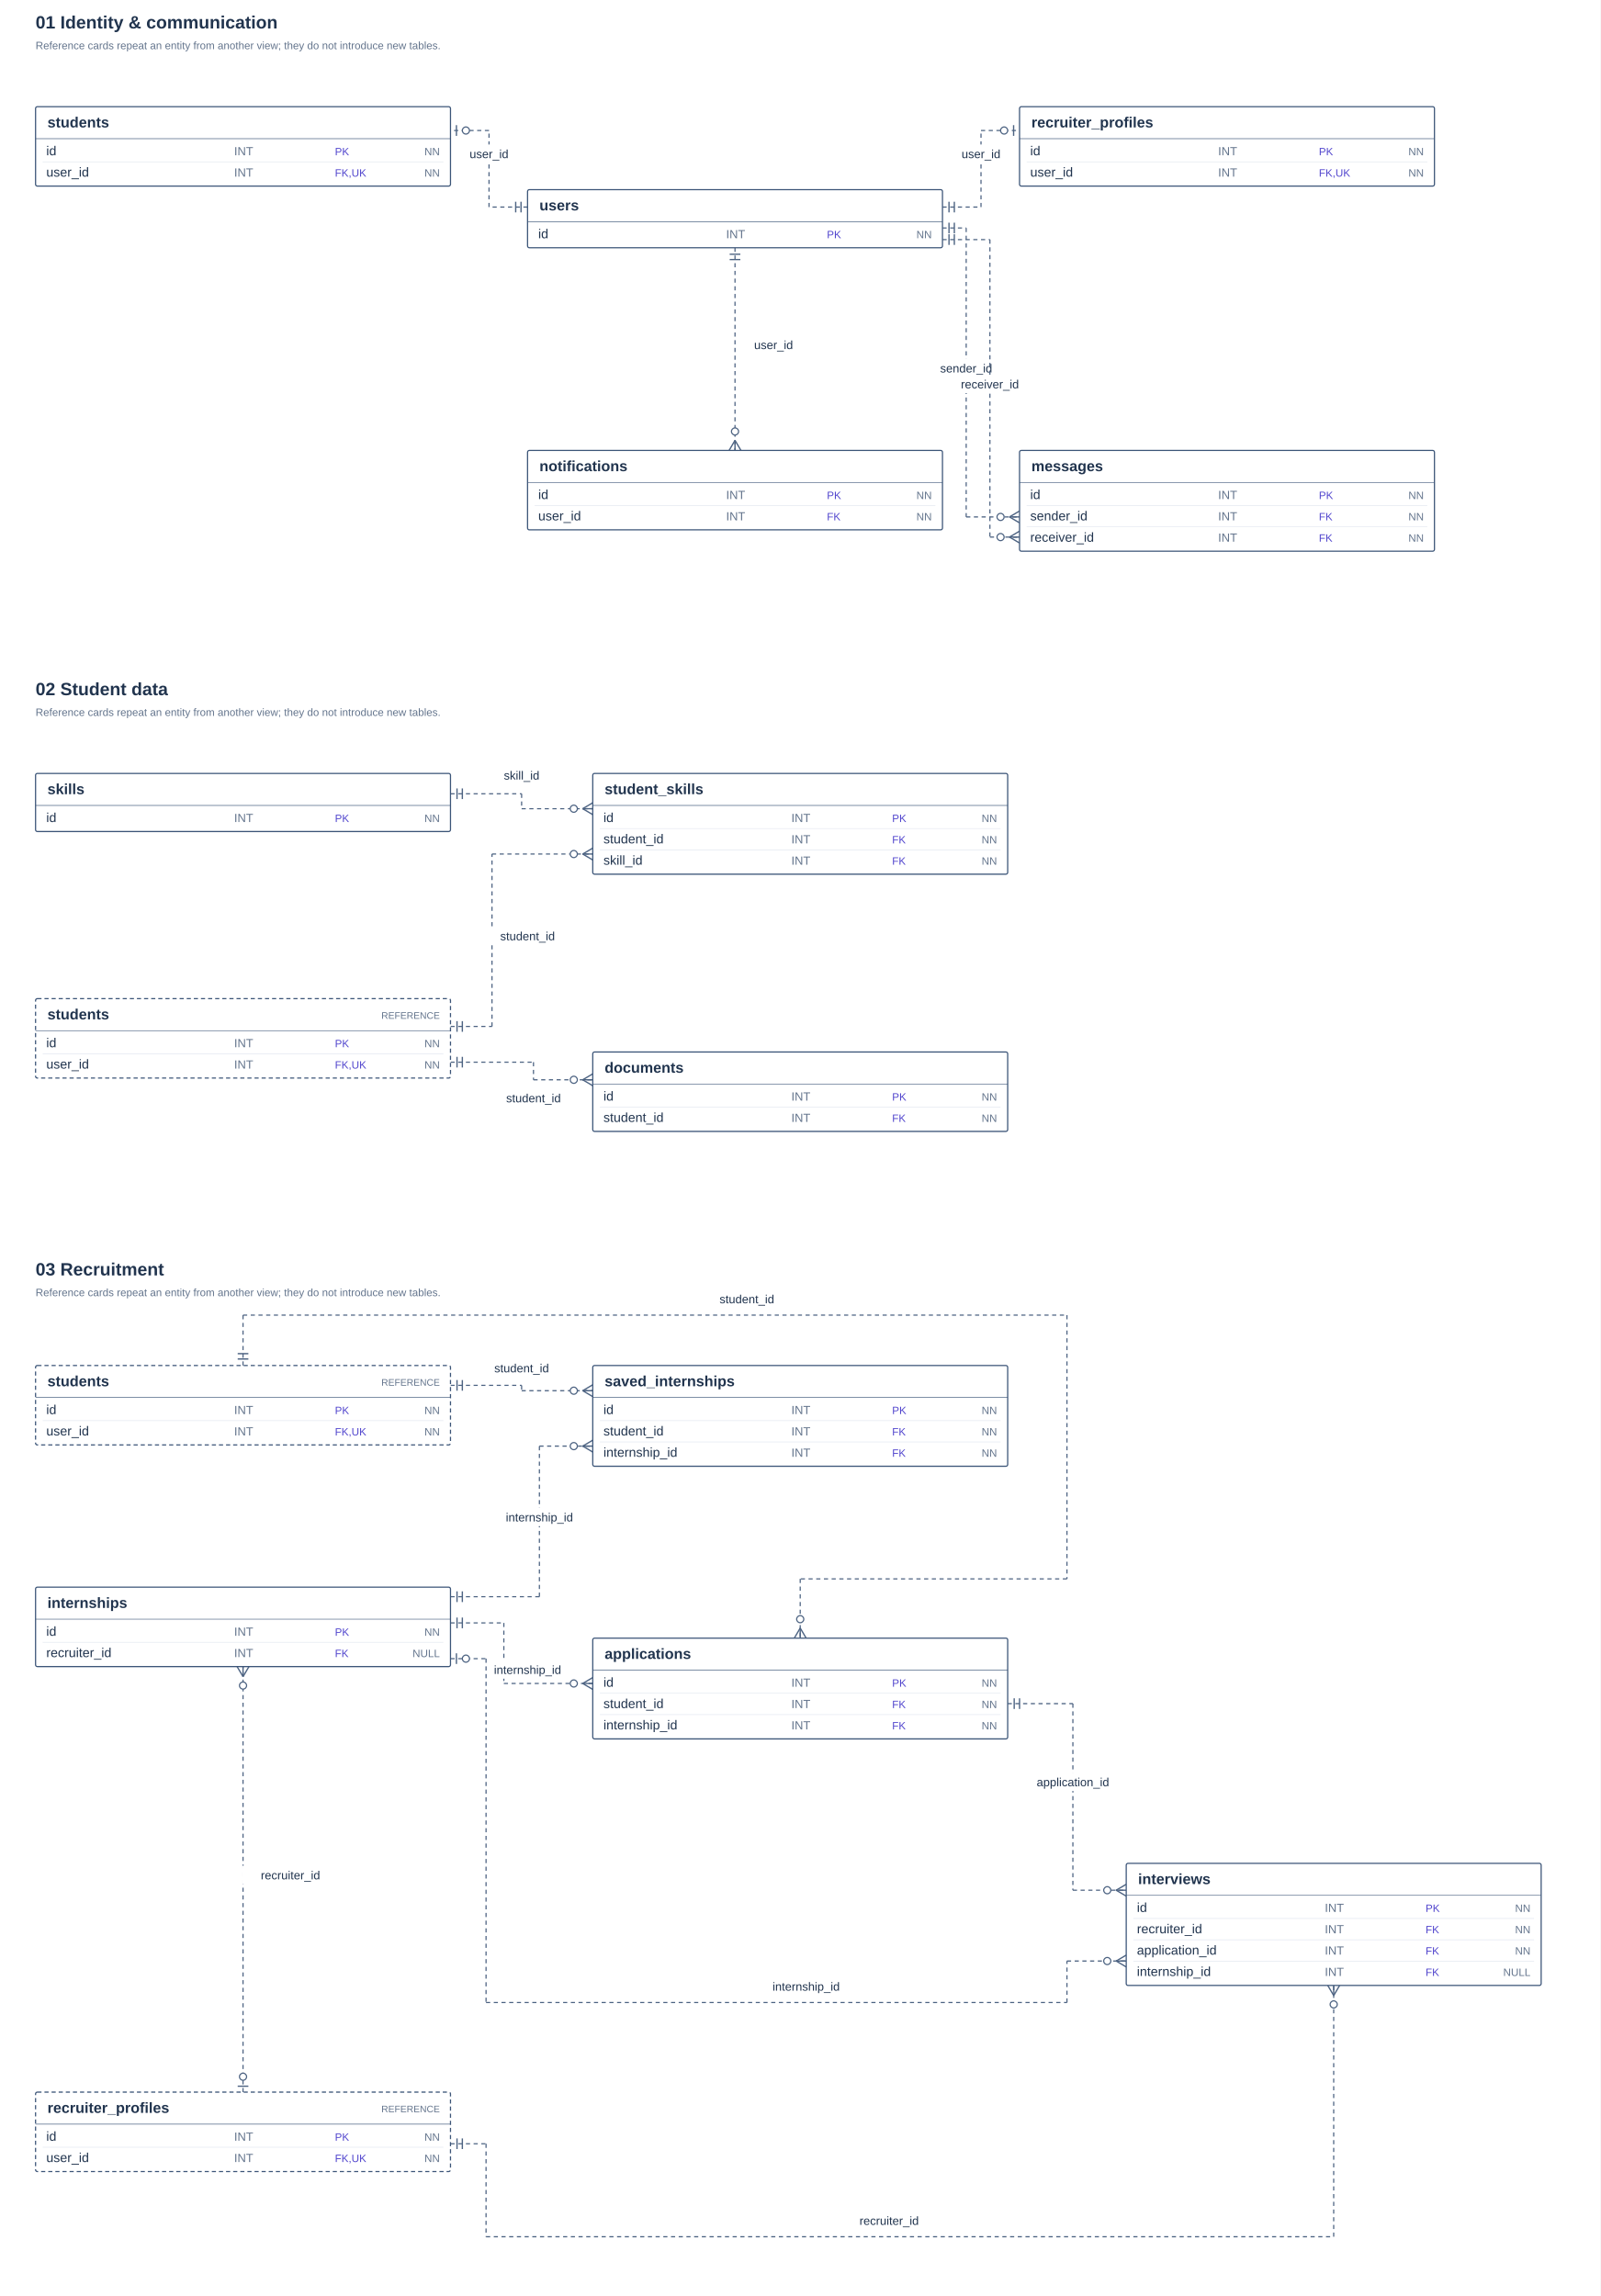
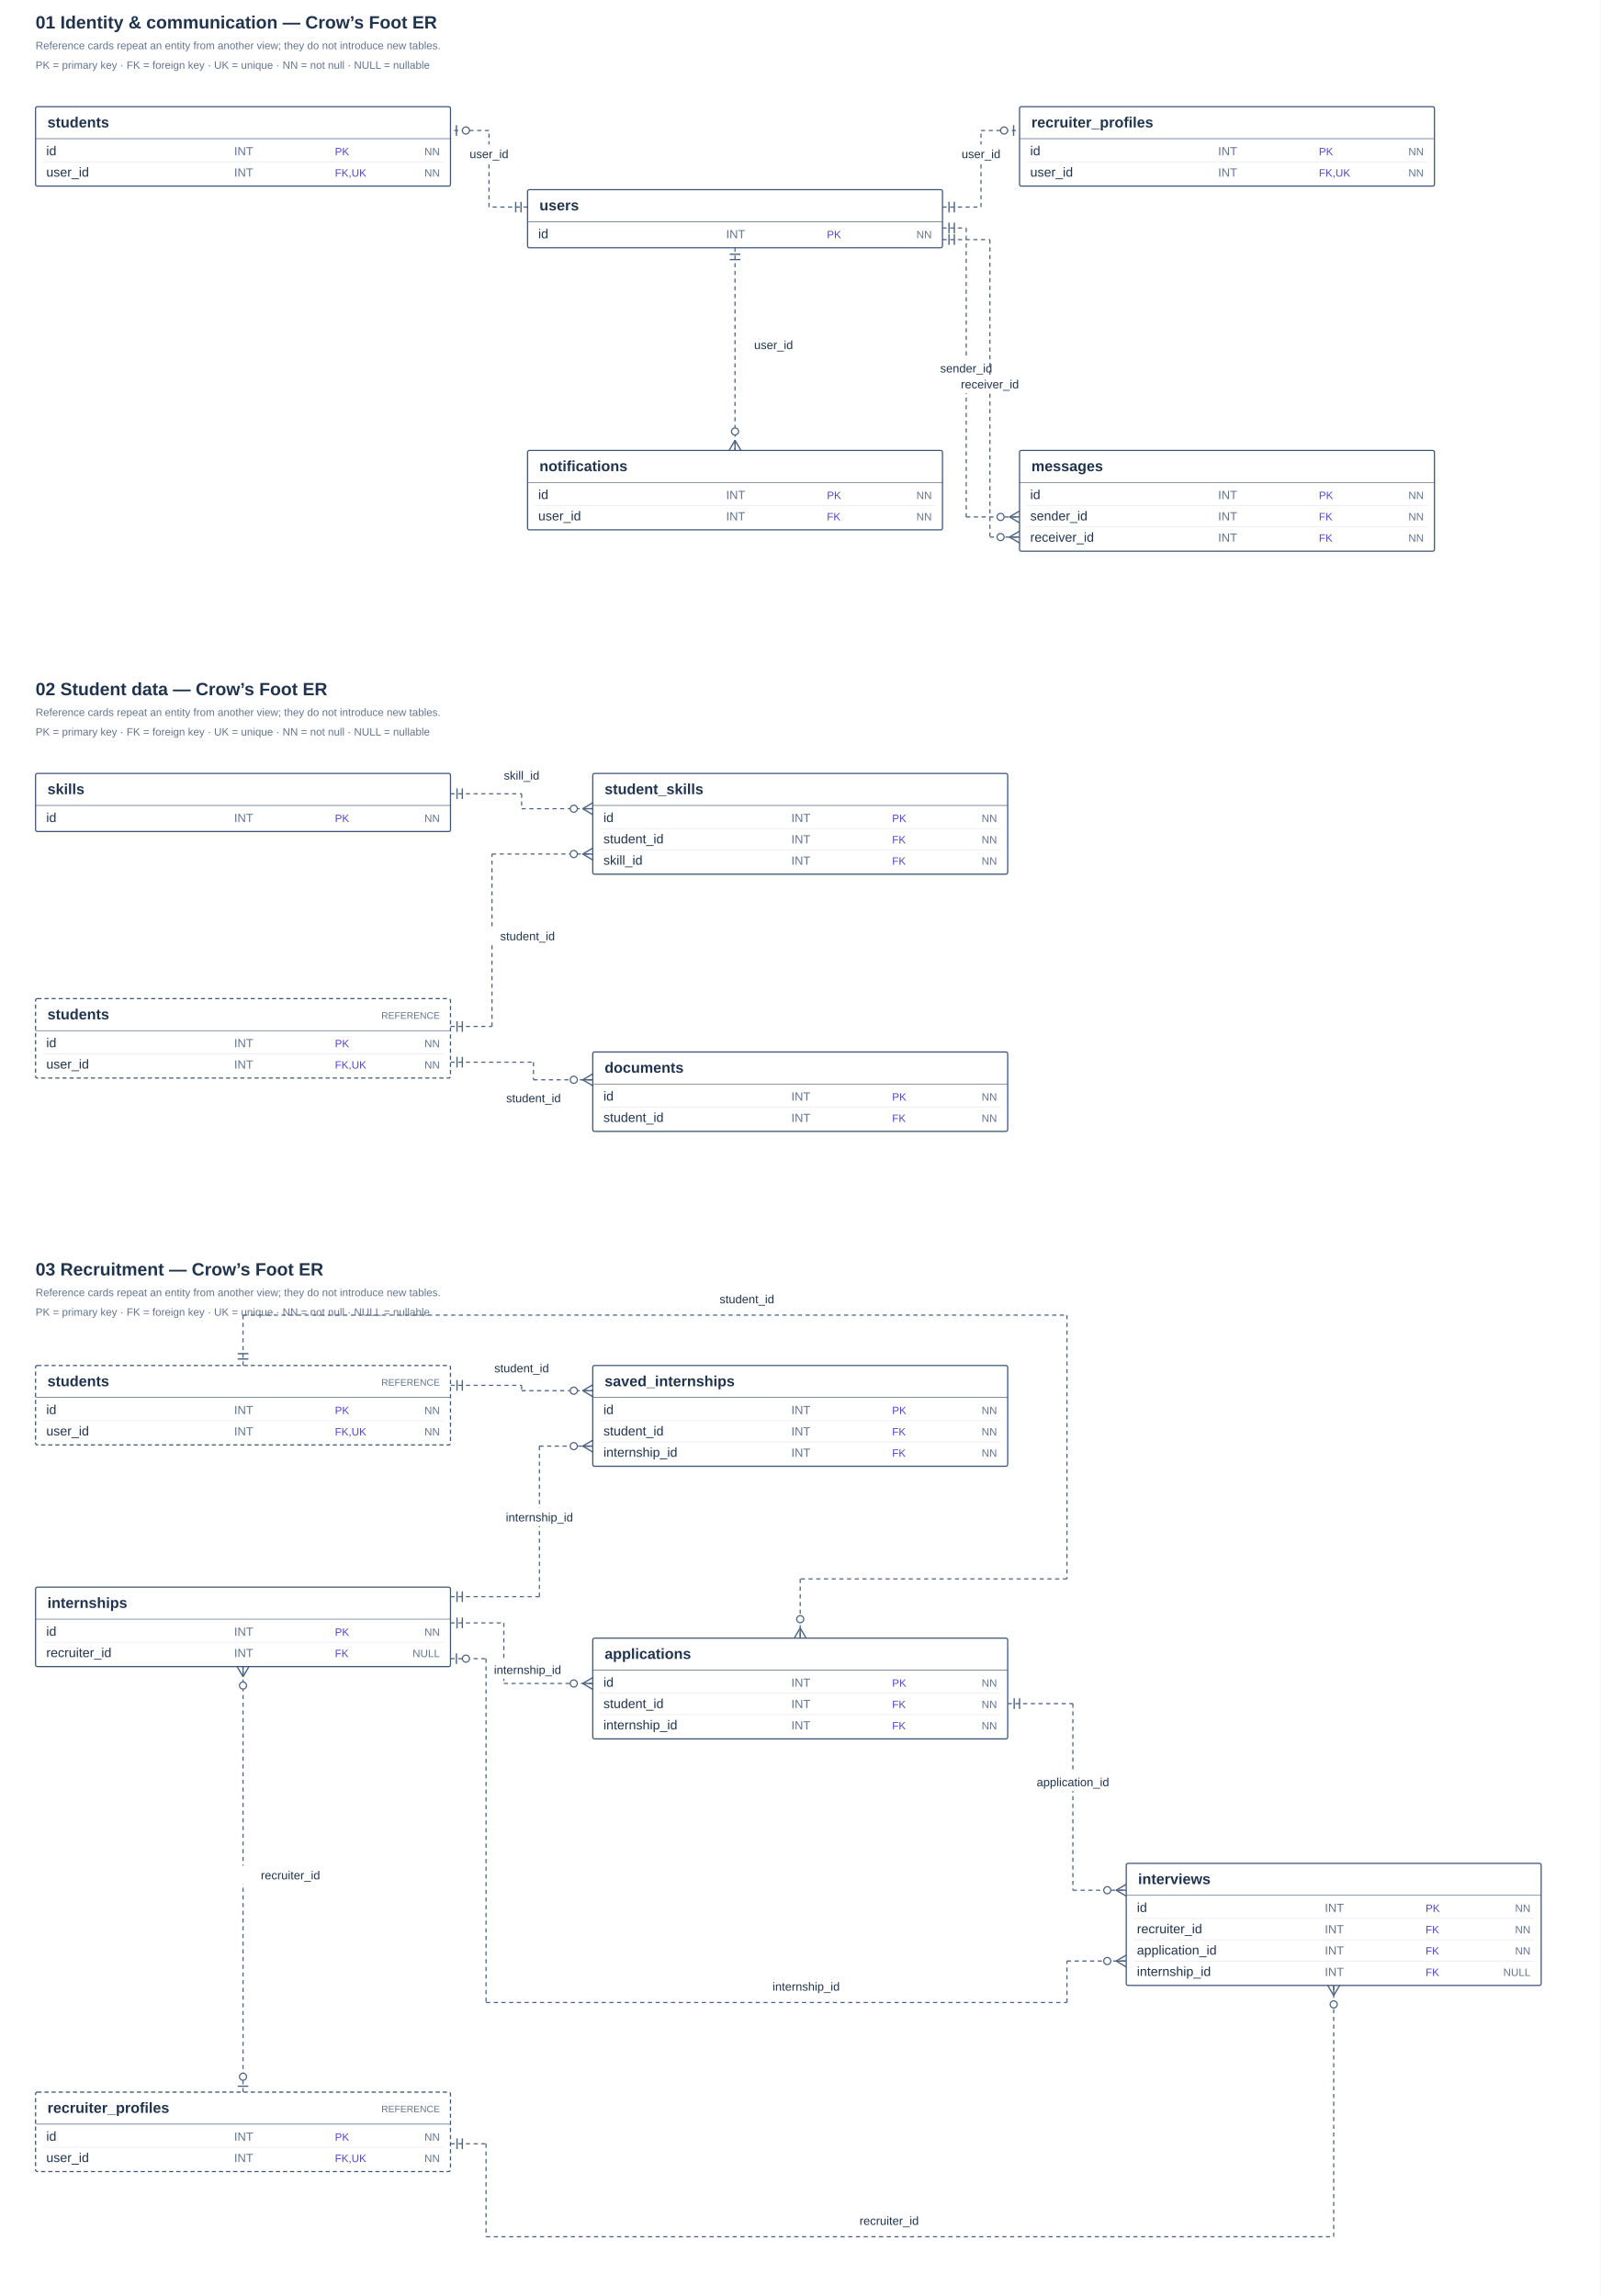
<svg xmlns="http://www.w3.org/2000/svg" width="2700" height="3874" viewBox="0 0 2700 3874" role="img">
  <rect width="100%" height="100%" fill="white" />
  <g font-family="Arial, sans-serif" stroke-linejoin="round">
    <g id="domain-0" transform="translate(0,0)">
-       <text x="60" y="48" text-anchor="start" font-size="30" fill="#21344E" font-weight="bold">01  Identity &amp; communication</text>
+       <text x="60" y="48" text-anchor="start" font-size="30" fill="#21344E" font-weight="bold">01  Identity &amp; communication — Crow’s Foot ER</text>
      <text x="60" y="83" text-anchor="start" font-size="18" fill="#63748C" font-weight="normal">Reference cards repeat an entity from another view; they do not introduce new tables.</text>
+       <text x="60" y="116" text-anchor="start" font-size="18" fill="#63748C" font-weight="normal">PK = primary key · FK = foreign key · UK = unique · NN = not null · NULL = nullable</text>
      <g class="relation" data-key="students.user_id" data-parent="users" data-child="students" data-parent-end="1" data-child-end="0..1">
        <path d="M890 349.4 L825 349.4" fill="none" stroke="#4D6382" stroke-width="2" stroke-dasharray="7 6" />
        <path d="M825 349.4 L825 220.2" fill="none" stroke="#4D6382" stroke-width="2" stroke-dasharray="7 6" />
        <path d="M825 220.2 L760 220.2" fill="none" stroke="#4D6382" stroke-width="2" stroke-dasharray="7 6" />
        <path d="M879.0 358.4 L879.0 340.4" fill="none" stroke="#4D6382" stroke-width="2.2" />
        <path d="M870.0 358.4 L870.0 340.4" fill="none" stroke="#4D6382" stroke-width="2.2" />
        <path d="M770.0 211.2 L770.0 229.2" fill="none" stroke="#4D6382" stroke-width="2.2" />
        <circle cx="786.0" cy="220.2" r="6" fill="white" stroke="#4D6382" stroke-width="2" />
        <rect x="773.0" y="243.8" width="104" height="31" fill="white" />
        <text x="825" y="266.8" text-anchor="middle" font-size="20" fill="#21344E" font-weight="normal">user_id</text>
      </g>
      <g class="relation" data-key="recruiter_profiles.user_id" data-parent="users" data-child="recruiter_profiles" data-parent-end="1" data-child-end="0..1">
        <path d="M1590 349.4 L1655 349.4" fill="none" stroke="#4D6382" stroke-width="2" stroke-dasharray="7 6" />
        <path d="M1655 349.4 L1655 220.2" fill="none" stroke="#4D6382" stroke-width="2" stroke-dasharray="7 6" />
        <path d="M1655 220.2 L1720 220.2" fill="none" stroke="#4D6382" stroke-width="2" stroke-dasharray="7 6" />
        <path d="M1601.0 340.4 L1601.0 358.4" fill="none" stroke="#4D6382" stroke-width="2.2" />
        <path d="M1610.0 340.4 L1610.0 358.4" fill="none" stroke="#4D6382" stroke-width="2.2" />
        <path d="M1710.0 229.2 L1710.0 211.2" fill="none" stroke="#4D6382" stroke-width="2.2" />
        <circle cx="1694.0" cy="220.2" r="6" fill="white" stroke="#4D6382" stroke-width="2" />
        <rect x="1603.0" y="243.8" width="104" height="31" fill="white" />
        <text x="1655" y="266.8" text-anchor="middle" font-size="20" fill="#21344E" font-weight="normal">user_id</text>
      </g>
      <g class="relation" data-key="notifications.user_id" data-parent="users" data-child="notifications" data-parent-end="1" data-child-end="0..*">
        <path d="M1240.0 418 L1240.0 760" fill="none" stroke="#4D6382" stroke-width="2" stroke-dasharray="7 6" />
        <path d="M1249.0 429.0 L1231.0 429.0" fill="none" stroke="#4D6382" stroke-width="2.2" />
        <path d="M1249.0 438.0 L1231.0 438.0" fill="none" stroke="#4D6382" stroke-width="2.2" />
        <path d="M1230.0 760.0 L1240.0 743.0" fill="none" stroke="#4D6382" stroke-width="2.2" />
        <path d="M1250.0 760.0 L1240.0 743.0" fill="none" stroke="#4D6382" stroke-width="2.2" />
        <path d="M1240.0 760.0 L1240.0 743.0" fill="none" stroke="#4D6382" stroke-width="2.2" />
        <circle cx="1240.0" cy="728.0" r="6" fill="white" stroke="#4D6382" stroke-width="2" />
        <rect x="1253.0" y="566.0" width="104" height="31" fill="white" />
        <text x="1305.0" y="589.0" text-anchor="middle" font-size="20" fill="#21344E" font-weight="normal">user_id</text>
      </g>
      <g class="relation" data-key="messages.sender_id" data-parent="users" data-child="messages" data-parent-end="1" data-child-end="0..*">
        <path d="M1590 384.68 L1630 384.68" fill="none" stroke="#4D6382" stroke-width="2" stroke-dasharray="7 6" />
        <path d="M1630 384.68 L1630 872.2" fill="none" stroke="#4D6382" stroke-width="2" stroke-dasharray="7 6" />
        <path d="M1630 872.2 L1720 872.2" fill="none" stroke="#4D6382" stroke-width="2" stroke-dasharray="7 6" />
        <path d="M1601.0 375.68 L1601.0 393.68" fill="none" stroke="#4D6382" stroke-width="2.2" />
        <path d="M1610.0 375.68 L1610.0 393.68" fill="none" stroke="#4D6382" stroke-width="2.2" />
        <path d="M1720.0 882.2 L1703.0 872.2" fill="none" stroke="#4D6382" stroke-width="2.2" />
        <path d="M1720.0 862.2 L1703.0 872.2" fill="none" stroke="#4D6382" stroke-width="2.2" />
        <path d="M1720.0 872.2 L1703.0 872.2" fill="none" stroke="#4D6382" stroke-width="2.2" />
        <circle cx="1688.0" cy="872.2" r="6" fill="white" stroke="#4D6382" stroke-width="2" />
        <rect x="1566.0" y="605.44" width="128" height="31" fill="white" />
        <text x="1630" y="628.44" text-anchor="middle" font-size="20" fill="#21344E" font-weight="normal">sender_id</text>
      </g>
      <g class="relation" data-key="messages.receiver_id" data-parent="users" data-child="messages" data-parent-end="1" data-child-end="0..*">
        <path d="M1590 404.28 L1670 404.28" fill="none" stroke="#4D6382" stroke-width="2" stroke-dasharray="7 6" />
        <path d="M1670 404.28 L1670 906.2" fill="none" stroke="#4D6382" stroke-width="2" stroke-dasharray="7 6" />
        <path d="M1670 906.2 L1720 906.2" fill="none" stroke="#4D6382" stroke-width="2" stroke-dasharray="7 6" />
        <path d="M1601.0 395.28 L1601.0 413.28" fill="none" stroke="#4D6382" stroke-width="2.2" />
        <path d="M1610.0 395.28 L1610.0 413.28" fill="none" stroke="#4D6382" stroke-width="2.2" />
        <path d="M1720.0 916.2 L1703.0 906.2" fill="none" stroke="#4D6382" stroke-width="2.2" />
        <path d="M1720.0 896.2 L1703.0 906.2" fill="none" stroke="#4D6382" stroke-width="2.2" />
        <path d="M1720.0 906.2 L1703.0 906.2" fill="none" stroke="#4D6382" stroke-width="2.2" />
        <circle cx="1688.0" cy="906.2" r="6" fill="white" stroke="#4D6382" stroke-width="2" />
        <rect x="1594.0" y="632.24" width="152" height="31" fill="white" />
        <text x="1670" y="655.24" text-anchor="middle" font-size="20" fill="#21344E" font-weight="normal">receiver_id</text>
      </g>
      <g id="render_er_overview-entity-users-main" class="entity" data-table="users" data-complete="true">
        <rect x="890" y="320" width="700" height="98" rx="3" fill="white" stroke="#3C5578" stroke-width="2" />
        <path d="M890 374 H1590" stroke="#3C5578" fill="none" />
        <text x="910" y="355" text-anchor="start" font-size="25" fill="#21344E" font-weight="bold">users</text>
        <text x="908" y="402" text-anchor="start" font-size="22" fill="#21344E" font-weight="normal">id</text>
        <text x="1225" y="402" text-anchor="start" font-size="20" fill="#63748C" font-weight="normal">INT</text>
        <text x="1395" y="402" text-anchor="start" font-size="18" fill="#5145CD" font-weight="normal">PK</text>
        <text x="1572" y="402" text-anchor="end" font-size="18" fill="#63748C" font-weight="normal">NN</text>
      </g>
      <g id="render_er_overview-entity-students-main" class="entity" data-table="students" data-complete="true">
        <rect x="60" y="180" width="700" height="134" rx="3" fill="white" stroke="#3C5578" stroke-width="2" />
        <path d="M60 234 H760" stroke="#3C5578" fill="none" />
        <text x="80" y="215" text-anchor="start" font-size="25" fill="#21344E" font-weight="bold">students</text>
        <text x="78" y="262" text-anchor="start" font-size="22" fill="#21344E" font-weight="normal">id</text>
        <text x="395" y="262" text-anchor="start" font-size="20" fill="#63748C" font-weight="normal">INT</text>
        <text x="565" y="262" text-anchor="start" font-size="18" fill="#5145CD" font-weight="normal">PK</text>
        <text x="742" y="262" text-anchor="end" font-size="18" fill="#63748C" font-weight="normal">NN</text>
        <path d="M72 273 H748" stroke="#E1E6EF" fill="none" />
        <text x="78" y="298" text-anchor="start" font-size="22" fill="#21344E" font-weight="normal">user_id</text>
        <text x="395" y="298" text-anchor="start" font-size="20" fill="#63748C" font-weight="normal">INT</text>
        <text x="565" y="298" text-anchor="start" font-size="18" fill="#5145CD" font-weight="normal">FK,UK</text>
        <text x="742" y="298" text-anchor="end" font-size="18" fill="#63748C" font-weight="normal">NN</text>
      </g>
      <g id="render_er_overview-entity-recruiter_profiles-main" class="entity" data-table="recruiter_profiles" data-complete="true">
        <rect x="1720" y="180" width="700" height="134" rx="3" fill="white" stroke="#3C5578" stroke-width="2" />
        <path d="M1720 234 H2420" stroke="#3C5578" fill="none" />
        <text x="1740" y="215" text-anchor="start" font-size="25" fill="#21344E" font-weight="bold">recruiter_profiles</text>
        <text x="1738" y="262" text-anchor="start" font-size="22" fill="#21344E" font-weight="normal">id</text>
        <text x="2055" y="262" text-anchor="start" font-size="20" fill="#63748C" font-weight="normal">INT</text>
        <text x="2225" y="262" text-anchor="start" font-size="18" fill="#5145CD" font-weight="normal">PK</text>
        <text x="2402" y="262" text-anchor="end" font-size="18" fill="#63748C" font-weight="normal">NN</text>
        <path d="M1732 273 H2408" stroke="#E1E6EF" fill="none" />
        <text x="1738" y="298" text-anchor="start" font-size="22" fill="#21344E" font-weight="normal">user_id</text>
        <text x="2055" y="298" text-anchor="start" font-size="20" fill="#63748C" font-weight="normal">INT</text>
        <text x="2225" y="298" text-anchor="start" font-size="18" fill="#5145CD" font-weight="normal">FK,UK</text>
        <text x="2402" y="298" text-anchor="end" font-size="18" fill="#63748C" font-weight="normal">NN</text>
      </g>
      <g id="render_er_overview-entity-notifications-main" class="entity" data-table="notifications" data-complete="true">
        <rect x="890" y="760" width="700" height="134" rx="3" fill="white" stroke="#3C5578" stroke-width="2" />
        <path d="M890 814 H1590" stroke="#3C5578" fill="none" />
        <text x="910" y="795" text-anchor="start" font-size="25" fill="#21344E" font-weight="bold">notifications</text>
        <text x="908" y="842" text-anchor="start" font-size="22" fill="#21344E" font-weight="normal">id</text>
        <text x="1225" y="842" text-anchor="start" font-size="20" fill="#63748C" font-weight="normal">INT</text>
        <text x="1395" y="842" text-anchor="start" font-size="18" fill="#5145CD" font-weight="normal">PK</text>
        <text x="1572" y="842" text-anchor="end" font-size="18" fill="#63748C" font-weight="normal">NN</text>
        <path d="M902 853 H1578" stroke="#E1E6EF" fill="none" />
        <text x="908" y="878" text-anchor="start" font-size="22" fill="#21344E" font-weight="normal">user_id</text>
        <text x="1225" y="878" text-anchor="start" font-size="20" fill="#63748C" font-weight="normal">INT</text>
        <text x="1395" y="878" text-anchor="start" font-size="18" fill="#5145CD" font-weight="normal">FK</text>
        <text x="1572" y="878" text-anchor="end" font-size="18" fill="#63748C" font-weight="normal">NN</text>
      </g>
      <g id="render_er_overview-entity-messages-main" class="entity" data-table="messages" data-complete="true">
        <rect x="1720" y="760" width="700" height="170" rx="3" fill="white" stroke="#3C5578" stroke-width="2" />
        <path d="M1720 814 H2420" stroke="#3C5578" fill="none" />
        <text x="1740" y="795" text-anchor="start" font-size="25" fill="#21344E" font-weight="bold">messages</text>
        <text x="1738" y="842" text-anchor="start" font-size="22" fill="#21344E" font-weight="normal">id</text>
        <text x="2055" y="842" text-anchor="start" font-size="20" fill="#63748C" font-weight="normal">INT</text>
        <text x="2225" y="842" text-anchor="start" font-size="18" fill="#5145CD" font-weight="normal">PK</text>
        <text x="2402" y="842" text-anchor="end" font-size="18" fill="#63748C" font-weight="normal">NN</text>
        <path d="M1732 853 H2408" stroke="#E1E6EF" fill="none" />
        <text x="1738" y="878" text-anchor="start" font-size="22" fill="#21344E" font-weight="normal">sender_id</text>
        <text x="2055" y="878" text-anchor="start" font-size="20" fill="#63748C" font-weight="normal">INT</text>
        <text x="2225" y="878" text-anchor="start" font-size="18" fill="#5145CD" font-weight="normal">FK</text>
        <text x="2402" y="878" text-anchor="end" font-size="18" fill="#63748C" font-weight="normal">NN</text>
        <path d="M1732 889 H2408" stroke="#E1E6EF" fill="none" />
        <text x="1738" y="914" text-anchor="start" font-size="22" fill="#21344E" font-weight="normal">receiver_id</text>
        <text x="2055" y="914" text-anchor="start" font-size="20" fill="#63748C" font-weight="normal">INT</text>
        <text x="2225" y="914" text-anchor="start" font-size="18" fill="#5145CD" font-weight="normal">FK</text>
        <text x="2402" y="914" text-anchor="end" font-size="18" fill="#63748C" font-weight="normal">NN</text>
      </g>
    </g>
    <g id="domain-1" transform="translate(0,1125)">
-       <text x="60" y="48" text-anchor="start" font-size="30" fill="#21344E" font-weight="bold">02  Student data</text>
+       <text x="60" y="48" text-anchor="start" font-size="30" fill="#21344E" font-weight="bold">02  Student data — Crow’s Foot ER</text>
      <text x="60" y="83" text-anchor="start" font-size="18" fill="#63748C" font-weight="normal">Reference cards repeat an entity from another view; they do not introduce new tables.</text>
+       <text x="60" y="116" text-anchor="start" font-size="18" fill="#63748C" font-weight="normal">PK = primary key · FK = foreign key · UK = unique · NN = not null · NULL = nullable</text>
      <g class="relation" data-key="student_skills.skill_id" data-parent="skills" data-child="student_skills" data-parent-end="1" data-child-end="0..*">
        <path d="M760 214.3 L880 214.3" fill="none" stroke="#4D6382" stroke-width="2" stroke-dasharray="7 6" />
        <path d="M880 214.3 L880 239.5" fill="none" stroke="#4D6382" stroke-width="2" stroke-dasharray="7 6" />
        <path d="M880 239.5 L1000 239.5" fill="none" stroke="#4D6382" stroke-width="2" stroke-dasharray="7 6" />
        <path d="M771.0 205.3 L771.0 223.3" fill="none" stroke="#4D6382" stroke-width="2.2" />
        <path d="M780.0 205.3 L780.0 223.3" fill="none" stroke="#4D6382" stroke-width="2.2" />
        <path d="M1000.0 249.5 L983.0 239.5" fill="none" stroke="#4D6382" stroke-width="2.2" />
        <path d="M1000.0 229.5 L983.0 239.5" fill="none" stroke="#4D6382" stroke-width="2.2" />
        <path d="M1000.0 239.5 L983.0 239.5" fill="none" stroke="#4D6382" stroke-width="2.2" />
        <circle cx="968.0" cy="239.5" r="6" fill="white" stroke="#4D6382" stroke-width="2" />
        <rect x="822.0" y="167.3" width="116" height="31" fill="white" />
        <text x="880" y="190.3" text-anchor="middle" font-size="20" fill="#21344E" font-weight="normal">skill_id</text>
      </g>
      <g class="relation" data-key="student_skills.student_id" data-parent="students" data-child="student_skills" data-parent-end="1" data-child-end="0..*">
        <path d="M760 606.9 L830 606.9" fill="none" stroke="#4D6382" stroke-width="2" stroke-dasharray="7 6" />
        <path d="M830 606.9 L830 316.0" fill="none" stroke="#4D6382" stroke-width="2" stroke-dasharray="7 6" />
        <path d="M830 316.0 L1000 316.0" fill="none" stroke="#4D6382" stroke-width="2" stroke-dasharray="7 6" />
        <path d="M771.0 597.9 L771.0 615.9" fill="none" stroke="#4D6382" stroke-width="2.2" />
        <path d="M780.0 597.9 L780.0 615.9" fill="none" stroke="#4D6382" stroke-width="2.2" />
        <path d="M1000.0 326.0 L983.0 316.0" fill="none" stroke="#4D6382" stroke-width="2.2" />
        <path d="M1000.0 306.0 L983.0 316.0" fill="none" stroke="#4D6382" stroke-width="2.2" />
        <path d="M1000.0 316.0 L983.0 316.0" fill="none" stroke="#4D6382" stroke-width="2.2" />
        <circle cx="968.0" cy="316.0" r="6" fill="white" stroke="#4D6382" stroke-width="2" />
        <rect x="820.0" y="438.45" width="140" height="31" fill="white" />
        <text x="890" y="461.45" text-anchor="middle" font-size="20" fill="#21344E" font-weight="normal">student_id</text>
      </g>
      <g class="relation" data-key="documents.student_id" data-parent="students" data-child="documents" data-parent-end="1" data-child-end="0..*">
        <path d="M760 667.2 L900 667.2" fill="none" stroke="#4D6382" stroke-width="2" stroke-dasharray="7 6" />
        <path d="M900 667.2 L900 696.9" fill="none" stroke="#4D6382" stroke-width="2" stroke-dasharray="7 6" />
        <path d="M900 696.9 L1000 696.9" fill="none" stroke="#4D6382" stroke-width="2" stroke-dasharray="7 6" />
        <path d="M771.0 658.2 L771.0 676.2" fill="none" stroke="#4D6382" stroke-width="2.2" />
        <path d="M780.0 658.2 L780.0 676.2" fill="none" stroke="#4D6382" stroke-width="2.2" />
        <path d="M1000.0 706.9 L983.0 696.9" fill="none" stroke="#4D6382" stroke-width="2.2" />
        <path d="M1000.0 686.9 L983.0 696.9" fill="none" stroke="#4D6382" stroke-width="2.2" />
        <path d="M1000.0 696.9 L983.0 696.9" fill="none" stroke="#4D6382" stroke-width="2.2" />
        <circle cx="968.0" cy="696.9" r="6" fill="white" stroke="#4D6382" stroke-width="2" />
        <rect x="830.0" y="711.9" width="140" height="31" fill="white" />
        <text x="900" y="734.9" text-anchor="middle" font-size="20" fill="#21344E" font-weight="normal">student_id</text>
      </g>
      <g id="render_er_overview-entity-skills-main" class="entity" data-table="skills" data-complete="true">
        <rect x="60" y="180" width="700" height="98" rx="3" fill="white" stroke="#3C5578" stroke-width="2" />
        <path d="M60 234 H760" stroke="#3C5578" fill="none" />
        <text x="80" y="215" text-anchor="start" font-size="25" fill="#21344E" font-weight="bold">skills</text>
        <text x="78" y="262" text-anchor="start" font-size="22" fill="#21344E" font-weight="normal">id</text>
        <text x="395" y="262" text-anchor="start" font-size="20" fill="#63748C" font-weight="normal">INT</text>
        <text x="565" y="262" text-anchor="start" font-size="18" fill="#5145CD" font-weight="normal">PK</text>
        <text x="742" y="262" text-anchor="end" font-size="18" fill="#63748C" font-weight="normal">NN</text>
      </g>
      <g id="render_er_overview-entity-student_skills-main" class="entity" data-table="student_skills" data-complete="true">
        <rect x="1000" y="180" width="700" height="170" rx="3" fill="white" stroke="#3C5578" stroke-width="2" />
        <path d="M1000 234 H1700" stroke="#3C5578" fill="none" />
        <text x="1020" y="215" text-anchor="start" font-size="25" fill="#21344E" font-weight="bold">student_skills</text>
        <text x="1018" y="262" text-anchor="start" font-size="22" fill="#21344E" font-weight="normal">id</text>
        <text x="1335" y="262" text-anchor="start" font-size="20" fill="#63748C" font-weight="normal">INT</text>
        <text x="1505" y="262" text-anchor="start" font-size="18" fill="#5145CD" font-weight="normal">PK</text>
        <text x="1682" y="262" text-anchor="end" font-size="18" fill="#63748C" font-weight="normal">NN</text>
        <path d="M1012 273 H1688" stroke="#E1E6EF" fill="none" />
        <text x="1018" y="298" text-anchor="start" font-size="22" fill="#21344E" font-weight="normal">student_id</text>
        <text x="1335" y="298" text-anchor="start" font-size="20" fill="#63748C" font-weight="normal">INT</text>
        <text x="1505" y="298" text-anchor="start" font-size="18" fill="#5145CD" font-weight="normal">FK</text>
        <text x="1682" y="298" text-anchor="end" font-size="18" fill="#63748C" font-weight="normal">NN</text>
        <path d="M1012 309 H1688" stroke="#E1E6EF" fill="none" />
        <text x="1018" y="334" text-anchor="start" font-size="22" fill="#21344E" font-weight="normal">skill_id</text>
        <text x="1335" y="334" text-anchor="start" font-size="20" fill="#63748C" font-weight="normal">INT</text>
        <text x="1505" y="334" text-anchor="start" font-size="18" fill="#5145CD" font-weight="normal">FK</text>
        <text x="1682" y="334" text-anchor="end" font-size="18" fill="#63748C" font-weight="normal">NN</text>
      </g>
      <g id="render_er_overview-entity-documents-main" class="entity" data-table="documents" data-complete="true">
        <rect x="1000" y="650" width="700" height="134" rx="3" fill="white" stroke="#3C5578" stroke-width="2" />
        <path d="M1000 704 H1700" stroke="#3C5578" fill="none" />
        <text x="1020" y="685" text-anchor="start" font-size="25" fill="#21344E" font-weight="bold">documents</text>
        <text x="1018" y="732" text-anchor="start" font-size="22" fill="#21344E" font-weight="normal">id</text>
        <text x="1335" y="732" text-anchor="start" font-size="20" fill="#63748C" font-weight="normal">INT</text>
        <text x="1505" y="732" text-anchor="start" font-size="18" fill="#5145CD" font-weight="normal">PK</text>
        <text x="1682" y="732" text-anchor="end" font-size="18" fill="#63748C" font-weight="normal">NN</text>
        <path d="M1012 743 H1688" stroke="#E1E6EF" fill="none" />
        <text x="1018" y="768" text-anchor="start" font-size="22" fill="#21344E" font-weight="normal">student_id</text>
        <text x="1335" y="768" text-anchor="start" font-size="20" fill="#63748C" font-weight="normal">INT</text>
        <text x="1505" y="768" text-anchor="start" font-size="18" fill="#5145CD" font-weight="normal">FK</text>
        <text x="1682" y="768" text-anchor="end" font-size="18" fill="#63748C" font-weight="normal">NN</text>
      </g>
      <g id="render_er_overview-entity-students-ref1" class="entity" data-table="students" data-complete="false">
        <rect x="60" y="560" width="700" height="134" rx="3" fill="white" stroke="#3C5578" stroke-width="2" stroke-dasharray="7 5" />
        <path d="M60 614 H760" stroke="#3C5578" fill="none" />
        <text x="80" y="595" text-anchor="start" font-size="25" fill="#21344E" font-weight="bold">students</text>
        <text x="742" y="594" text-anchor="end" font-size="16" fill="#63748C" font-weight="normal">REFERENCE</text>
        <text x="78" y="642" text-anchor="start" font-size="22" fill="#21344E" font-weight="normal">id</text>
        <text x="395" y="642" text-anchor="start" font-size="20" fill="#63748C" font-weight="normal">INT</text>
        <text x="565" y="642" text-anchor="start" font-size="18" fill="#5145CD" font-weight="normal">PK</text>
        <text x="742" y="642" text-anchor="end" font-size="18" fill="#63748C" font-weight="normal">NN</text>
        <path d="M72 653 H748" stroke="#E1E6EF" fill="none" />
        <text x="78" y="678" text-anchor="start" font-size="22" fill="#21344E" font-weight="normal">user_id</text>
        <text x="395" y="678" text-anchor="start" font-size="20" fill="#63748C" font-weight="normal">INT</text>
        <text x="565" y="678" text-anchor="start" font-size="18" fill="#5145CD" font-weight="normal">FK,UK</text>
        <text x="742" y="678" text-anchor="end" font-size="18" fill="#63748C" font-weight="normal">NN</text>
      </g>
    </g>
    <g id="domain-2" transform="translate(0,2104)">
-       <text x="60" y="48" text-anchor="start" font-size="30" fill="#21344E" font-weight="bold">03  Recruitment</text>
+       <text x="60" y="48" text-anchor="start" font-size="30" fill="#21344E" font-weight="bold">03  Recruitment — Crow’s Foot ER</text>
      <text x="60" y="83" text-anchor="start" font-size="18" fill="#63748C" font-weight="normal">Reference cards repeat an entity from another view; they do not introduce new tables.</text>
+       <text x="60" y="116" text-anchor="start" font-size="18" fill="#63748C" font-weight="normal">PK = primary key · FK = foreign key · UK = unique · NN = not null · NULL = nullable</text>
      <g class="relation" data-key="saved_internships.student_id" data-parent="students" data-child="saved_internships" data-parent-end="1" data-child-end="0..*">
        <path d="M760 233.5 L880 233.5" fill="none" stroke="#4D6382" stroke-width="2" stroke-dasharray="7 6" />
        <path d="M880 233.5 L880 242.5" fill="none" stroke="#4D6382" stroke-width="2" stroke-dasharray="7 6" />
        <path d="M880 242.5 L1000 242.5" fill="none" stroke="#4D6382" stroke-width="2" stroke-dasharray="7 6" />
        <path d="M771.0 224.5 L771.0 242.5" fill="none" stroke="#4D6382" stroke-width="2.2" />
        <path d="M780.0 224.5 L780.0 242.5" fill="none" stroke="#4D6382" stroke-width="2.2" />
        <path d="M1000.0 252.5 L983.0 242.5" fill="none" stroke="#4D6382" stroke-width="2.2" />
        <path d="M1000.0 232.5 L983.0 242.5" fill="none" stroke="#4D6382" stroke-width="2.2" />
        <path d="M1000.0 242.5 L983.0 242.5" fill="none" stroke="#4D6382" stroke-width="2.2" />
        <circle cx="968.0" cy="242.5" r="6" fill="white" stroke="#4D6382" stroke-width="2" />
        <rect x="810.0" y="188.5" width="140" height="31" fill="white" />
        <text x="880" y="211.5" text-anchor="middle" font-size="20" fill="#21344E" font-weight="normal">student_id</text>
      </g>
      <g class="relation" data-key="applications.student_id" data-parent="students" data-child="applications" data-parent-end="1" data-child-end="0..*">
        <path d="M410.0 200 L410.0 115" fill="none" stroke="#4D6382" stroke-width="2" stroke-dasharray="7 6" />
        <path d="M410.0 115 L1800 115" fill="none" stroke="#4D6382" stroke-width="2" stroke-dasharray="7 6" />
        <path d="M1800 115 L1800 560" fill="none" stroke="#4D6382" stroke-width="2" stroke-dasharray="7 6" />
        <path d="M1800 560 L1350.0 560" fill="none" stroke="#4D6382" stroke-width="2" stroke-dasharray="7 6" />
        <path d="M1350.0 560 L1350.0 660" fill="none" stroke="#4D6382" stroke-width="2" stroke-dasharray="7 6" />
        <path d="M401.0 189.0 L419.0 189.0" fill="none" stroke="#4D6382" stroke-width="2.2" />
        <path d="M401.0 180.0 L419.0 180.0" fill="none" stroke="#4D6382" stroke-width="2.2" />
        <path d="M1340.0 660.0 L1350.0 643.0" fill="none" stroke="#4D6382" stroke-width="2.2" />
        <path d="M1360.0 660.0 L1350.0 643.0" fill="none" stroke="#4D6382" stroke-width="2.2" />
        <path d="M1350.0 660.0 L1350.0 643.0" fill="none" stroke="#4D6382" stroke-width="2.2" />
        <circle cx="1350.0" cy="628.0" r="6" fill="white" stroke="#4D6382" stroke-width="2" />
        <rect x="1190.0" y="72" width="140" height="31" fill="white" />
        <text x="1260" y="95" text-anchor="middle" font-size="20" fill="#21344E" font-weight="normal">student_id</text>
      </g>
      <g class="relation" data-key="saved_internships.internship_id" data-parent="internships" data-child="saved_internships" data-parent-end="1" data-child-end="0..*">
        <path d="M760 590.08 L910 590.08" fill="none" stroke="#4D6382" stroke-width="2" stroke-dasharray="7 6" />
        <path d="M910 590.08 L910 336.0" fill="none" stroke="#4D6382" stroke-width="2" stroke-dasharray="7 6" />
        <path d="M910 336.0 L1000 336.0" fill="none" stroke="#4D6382" stroke-width="2" stroke-dasharray="7 6" />
        <path d="M771.0 581.08 L771.0 599.08" fill="none" stroke="#4D6382" stroke-width="2.2" />
        <path d="M780.0 581.08 L780.0 599.08" fill="none" stroke="#4D6382" stroke-width="2.2" />
        <path d="M1000.0 346.0 L983.0 336.0" fill="none" stroke="#4D6382" stroke-width="2.2" />
        <path d="M1000.0 326.0 L983.0 336.0" fill="none" stroke="#4D6382" stroke-width="2.2" />
        <path d="M1000.0 336.0 L983.0 336.0" fill="none" stroke="#4D6382" stroke-width="2.2" />
        <circle cx="968.0" cy="336.0" r="6" fill="white" stroke="#4D6382" stroke-width="2" />
        <rect x="822.0" y="440.04" width="176" height="31" fill="white" />
        <text x="910" y="463.04" text-anchor="middle" font-size="20" fill="#21344E" font-weight="normal">internship_id</text>
      </g>
      <g class="relation" data-key="applications.internship_id" data-parent="internships" data-child="applications" data-parent-end="1" data-child-end="0..*">
        <path d="M760 634.3 L850 634.3" fill="none" stroke="#4D6382" stroke-width="2" stroke-dasharray="7 6" />
        <path d="M850 634.3 L850 736.5" fill="none" stroke="#4D6382" stroke-width="2" stroke-dasharray="7 6" />
        <path d="M850 736.5 L1000 736.5" fill="none" stroke="#4D6382" stroke-width="2" stroke-dasharray="7 6" />
        <path d="M771.0 625.3 L771.0 643.3" fill="none" stroke="#4D6382" stroke-width="2.2" />
        <path d="M780.0 625.3 L780.0 643.3" fill="none" stroke="#4D6382" stroke-width="2.2" />
        <path d="M1000.0 746.5 L983.0 736.5" fill="none" stroke="#4D6382" stroke-width="2.2" />
        <path d="M1000.0 726.5 L983.0 736.5" fill="none" stroke="#4D6382" stroke-width="2.2" />
        <path d="M1000.0 736.5 L983.0 736.5" fill="none" stroke="#4D6382" stroke-width="2.2" />
        <circle cx="968.0" cy="736.5" r="6" fill="white" stroke="#4D6382" stroke-width="2" />
        <rect x="802.0" y="697.4" width="176" height="31" fill="white" />
        <text x="890" y="720.4" text-anchor="middle" font-size="20" fill="#21344E" font-weight="normal">internship_id</text>
      </g>
      <g class="relation" data-key="interviews.application_id" data-parent="applications" data-child="interviews" data-parent-end="1" data-child-end="0..*">
        <path d="M1700 770.5 L1810 770.5" fill="none" stroke="#4D6382" stroke-width="2" stroke-dasharray="7 6" />
        <path d="M1810 770.5 L1810 1085.32" fill="none" stroke="#4D6382" stroke-width="2" stroke-dasharray="7 6" />
        <path d="M1810 1085.32 L1900 1085.32" fill="none" stroke="#4D6382" stroke-width="2" stroke-dasharray="7 6" />
        <path d="M1711.0 761.5 L1711.0 779.5" fill="none" stroke="#4D6382" stroke-width="2.2" />
        <path d="M1720.0 761.5 L1720.0 779.5" fill="none" stroke="#4D6382" stroke-width="2.2" />
        <path d="M1900.0 1095.32 L1883.0 1085.32" fill="none" stroke="#4D6382" stroke-width="2.2" />
        <path d="M1900.0 1075.32 L1883.0 1085.32" fill="none" stroke="#4D6382" stroke-width="2.2" />
        <path d="M1900.0 1085.32 L1883.0 1085.32" fill="none" stroke="#4D6382" stroke-width="2.2" />
        <circle cx="1868.0" cy="1085.32" r="6" fill="white" stroke="#4D6382" stroke-width="2" />
        <rect x="1716.0" y="886.91" width="188" height="31" fill="white" />
        <text x="1810" y="909.91" text-anchor="middle" font-size="20" fill="#21344E" font-weight="normal">application_id</text>
      </g>
      <g class="relation" data-key="interviews.internship_id" data-parent="internships" data-child="interviews" data-parent-end="0..1" data-child-end="0..*">
        <path d="M760 694.6 L820 694.6" fill="none" stroke="#4D6382" stroke-width="2" stroke-dasharray="7 6" />
        <path d="M820 694.6 L820 1274.8" fill="none" stroke="#4D6382" stroke-width="2" stroke-dasharray="7 6" />
        <path d="M820 1274.8 L1800 1274.8" fill="none" stroke="#4D6382" stroke-width="2" stroke-dasharray="7 6" />
        <path d="M1800 1274.8 L1800 1204.8" fill="none" stroke="#4D6382" stroke-width="2" stroke-dasharray="7 6" />
        <path d="M1800 1204.8 L1900 1204.8" fill="none" stroke="#4D6382" stroke-width="2" stroke-dasharray="7 6" />
        <path d="M770.0 685.6 L770.0 703.6" fill="none" stroke="#4D6382" stroke-width="2.2" />
        <circle cx="786.0" cy="694.6" r="6" fill="white" stroke="#4D6382" stroke-width="2" />
        <path d="M1900.0 1214.8 L1883.0 1204.8" fill="none" stroke="#4D6382" stroke-width="2.2" />
        <path d="M1900.0 1194.8 L1883.0 1204.8" fill="none" stroke="#4D6382" stroke-width="2.2" />
        <path d="M1900.0 1204.8 L1883.0 1204.8" fill="none" stroke="#4D6382" stroke-width="2.2" />
        <circle cx="1868.0" cy="1204.8" r="6" fill="white" stroke="#4D6382" stroke-width="2" />
        <rect x="1272.0" y="1231.8" width="176" height="31" fill="white" />
        <text x="1360" y="1254.8" text-anchor="middle" font-size="20" fill="#21344E" font-weight="normal">internship_id</text>
      </g>
      <g class="relation" data-key="internships.recruiter_id" data-parent="recruiter_profiles" data-child="internships" data-parent-end="0..1" data-child-end="0..*">
        <path d="M410.0 1426 L410.0 708" fill="none" stroke="#4D6382" stroke-width="2" stroke-dasharray="7 6" />
        <path d="M401.0 1416.0 L419.0 1416.0" fill="none" stroke="#4D6382" stroke-width="2.2" />
        <circle cx="410.0" cy="1400.0" r="6" fill="white" stroke="#4D6382" stroke-width="2" />
        <path d="M420.0 708.0 L410.0 725.0" fill="none" stroke="#4D6382" stroke-width="2.2" />
        <path d="M400.0 708.0 L410.0 725.0" fill="none" stroke="#4D6382" stroke-width="2.2" />
        <path d="M410.0 708.0 L410.0 725.0" fill="none" stroke="#4D6382" stroke-width="2.2" />
        <circle cx="410.0" cy="740.0" r="6" fill="white" stroke="#4D6382" stroke-width="2" />
        <rect x="408.0" y="1044.0" width="164" height="31" fill="white" />
        <text x="490.0" y="1067.0" text-anchor="middle" font-size="20" fill="#21344E" font-weight="normal">recruiter_id</text>
      </g>
      <g class="relation" data-key="interviews.recruiter_id" data-parent="recruiter_profiles" data-child="interviews" data-parent-end="1" data-child-end="0..*">
        <path d="M760 1513.1 L820 1513.1" fill="none" stroke="#4D6382" stroke-width="2" stroke-dasharray="7 6" />
        <path d="M820 1513.1 L820 1670" fill="none" stroke="#4D6382" stroke-width="2" stroke-dasharray="7 6" />
        <path d="M820 1670 L2250.0 1670" fill="none" stroke="#4D6382" stroke-width="2" stroke-dasharray="7 6" />
        <path d="M2250.0 1670 L2250.0 1246" fill="none" stroke="#4D6382" stroke-width="2" stroke-dasharray="7 6" />
        <path d="M771.0 1504.1 L771.0 1522.1" fill="none" stroke="#4D6382" stroke-width="2.2" />
        <path d="M780.0 1504.1 L780.0 1522.1" fill="none" stroke="#4D6382" stroke-width="2.2" />
        <path d="M2260.0 1246.0 L2250.0 1263.0" fill="none" stroke="#4D6382" stroke-width="2.2" />
        <path d="M2240.0 1246.0 L2250.0 1263.0" fill="none" stroke="#4D6382" stroke-width="2.2" />
        <path d="M2250.0 1246.0 L2250.0 1263.0" fill="none" stroke="#4D6382" stroke-width="2.2" />
        <circle cx="2250.0" cy="1278.0" r="6" fill="white" stroke="#4D6382" stroke-width="2" />
        <rect x="1418.0" y="1627" width="164" height="31" fill="white" />
        <text x="1500" y="1650" text-anchor="middle" font-size="20" fill="#21344E" font-weight="normal">recruiter_id</text>
      </g>
      <g id="render_er_overview-entity-internships-main" class="entity" data-table="internships" data-complete="true">
        <rect x="60" y="574" width="700" height="134" rx="3" fill="white" stroke="#3C5578" stroke-width="2" />
        <path d="M60 628 H760" stroke="#3C5578" fill="none" />
        <text x="80" y="609" text-anchor="start" font-size="25" fill="#21344E" font-weight="bold">internships</text>
        <text x="78" y="656" text-anchor="start" font-size="22" fill="#21344E" font-weight="normal">id</text>
        <text x="395" y="656" text-anchor="start" font-size="20" fill="#63748C" font-weight="normal">INT</text>
        <text x="565" y="656" text-anchor="start" font-size="18" fill="#5145CD" font-weight="normal">PK</text>
        <text x="742" y="656" text-anchor="end" font-size="18" fill="#63748C" font-weight="normal">NN</text>
        <path d="M72 667 H748" stroke="#E1E6EF" fill="none" />
        <text x="78" y="692" text-anchor="start" font-size="22" fill="#21344E" font-weight="normal">recruiter_id</text>
        <text x="395" y="692" text-anchor="start" font-size="20" fill="#63748C" font-weight="normal">INT</text>
        <text x="565" y="692" text-anchor="start" font-size="18" fill="#5145CD" font-weight="normal">FK</text>
        <text x="742" y="692" text-anchor="end" font-size="18" fill="#63748C" font-weight="normal">NULL</text>
      </g>
      <g id="render_er_overview-entity-applications-main" class="entity" data-table="applications" data-complete="true">
        <rect x="1000" y="660" width="700" height="170" rx="3" fill="white" stroke="#3C5578" stroke-width="2" />
        <path d="M1000 714 H1700" stroke="#3C5578" fill="none" />
        <text x="1020" y="695" text-anchor="start" font-size="25" fill="#21344E" font-weight="bold">applications</text>
        <text x="1018" y="742" text-anchor="start" font-size="22" fill="#21344E" font-weight="normal">id</text>
        <text x="1335" y="742" text-anchor="start" font-size="20" fill="#63748C" font-weight="normal">INT</text>
        <text x="1505" y="742" text-anchor="start" font-size="18" fill="#5145CD" font-weight="normal">PK</text>
        <text x="1682" y="742" text-anchor="end" font-size="18" fill="#63748C" font-weight="normal">NN</text>
        <path d="M1012 753 H1688" stroke="#E1E6EF" fill="none" />
        <text x="1018" y="778" text-anchor="start" font-size="22" fill="#21344E" font-weight="normal">student_id</text>
        <text x="1335" y="778" text-anchor="start" font-size="20" fill="#63748C" font-weight="normal">INT</text>
        <text x="1505" y="778" text-anchor="start" font-size="18" fill="#5145CD" font-weight="normal">FK</text>
        <text x="1682" y="778" text-anchor="end" font-size="18" fill="#63748C" font-weight="normal">NN</text>
        <path d="M1012 789 H1688" stroke="#E1E6EF" fill="none" />
        <text x="1018" y="814" text-anchor="start" font-size="22" fill="#21344E" font-weight="normal">internship_id</text>
        <text x="1335" y="814" text-anchor="start" font-size="20" fill="#63748C" font-weight="normal">INT</text>
        <text x="1505" y="814" text-anchor="start" font-size="18" fill="#5145CD" font-weight="normal">FK</text>
        <text x="1682" y="814" text-anchor="end" font-size="18" fill="#63748C" font-weight="normal">NN</text>
      </g>
      <g id="render_er_overview-entity-saved_internships-main" class="entity" data-table="saved_internships" data-complete="true">
        <rect x="1000" y="200" width="700" height="170" rx="3" fill="white" stroke="#3C5578" stroke-width="2" />
        <path d="M1000 254 H1700" stroke="#3C5578" fill="none" />
        <text x="1020" y="235" text-anchor="start" font-size="25" fill="#21344E" font-weight="bold">saved_internships</text>
        <text x="1018" y="282" text-anchor="start" font-size="22" fill="#21344E" font-weight="normal">id</text>
        <text x="1335" y="282" text-anchor="start" font-size="20" fill="#63748C" font-weight="normal">INT</text>
        <text x="1505" y="282" text-anchor="start" font-size="18" fill="#5145CD" font-weight="normal">PK</text>
        <text x="1682" y="282" text-anchor="end" font-size="18" fill="#63748C" font-weight="normal">NN</text>
        <path d="M1012 293 H1688" stroke="#E1E6EF" fill="none" />
        <text x="1018" y="318" text-anchor="start" font-size="22" fill="#21344E" font-weight="normal">student_id</text>
        <text x="1335" y="318" text-anchor="start" font-size="20" fill="#63748C" font-weight="normal">INT</text>
        <text x="1505" y="318" text-anchor="start" font-size="18" fill="#5145CD" font-weight="normal">FK</text>
        <text x="1682" y="318" text-anchor="end" font-size="18" fill="#63748C" font-weight="normal">NN</text>
        <path d="M1012 329 H1688" stroke="#E1E6EF" fill="none" />
        <text x="1018" y="354" text-anchor="start" font-size="22" fill="#21344E" font-weight="normal">internship_id</text>
        <text x="1335" y="354" text-anchor="start" font-size="20" fill="#63748C" font-weight="normal">INT</text>
        <text x="1505" y="354" text-anchor="start" font-size="18" fill="#5145CD" font-weight="normal">FK</text>
        <text x="1682" y="354" text-anchor="end" font-size="18" fill="#63748C" font-weight="normal">NN</text>
      </g>
      <g id="render_er_overview-entity-interviews-main" class="entity" data-table="interviews" data-complete="true">
        <rect x="1900" y="1040" width="700" height="206" rx="3" fill="white" stroke="#3C5578" stroke-width="2" />
        <path d="M1900 1094 H2600" stroke="#3C5578" fill="none" />
        <text x="1920" y="1075" text-anchor="start" font-size="25" fill="#21344E" font-weight="bold">interviews</text>
        <text x="1918" y="1122" text-anchor="start" font-size="22" fill="#21344E" font-weight="normal">id</text>
        <text x="2235" y="1122" text-anchor="start" font-size="20" fill="#63748C" font-weight="normal">INT</text>
        <text x="2405" y="1122" text-anchor="start" font-size="18" fill="#5145CD" font-weight="normal">PK</text>
        <text x="2582" y="1122" text-anchor="end" font-size="18" fill="#63748C" font-weight="normal">NN</text>
        <path d="M1912 1133 H2588" stroke="#E1E6EF" fill="none" />
        <text x="1918" y="1158" text-anchor="start" font-size="22" fill="#21344E" font-weight="normal">recruiter_id</text>
        <text x="2235" y="1158" text-anchor="start" font-size="20" fill="#63748C" font-weight="normal">INT</text>
        <text x="2405" y="1158" text-anchor="start" font-size="18" fill="#5145CD" font-weight="normal">FK</text>
        <text x="2582" y="1158" text-anchor="end" font-size="18" fill="#63748C" font-weight="normal">NN</text>
        <path d="M1912 1169 H2588" stroke="#E1E6EF" fill="none" />
        <text x="1918" y="1194" text-anchor="start" font-size="22" fill="#21344E" font-weight="normal">application_id</text>
        <text x="2235" y="1194" text-anchor="start" font-size="20" fill="#63748C" font-weight="normal">INT</text>
        <text x="2405" y="1194" text-anchor="start" font-size="18" fill="#5145CD" font-weight="normal">FK</text>
        <text x="2582" y="1194" text-anchor="end" font-size="18" fill="#63748C" font-weight="normal">NN</text>
        <path d="M1912 1205 H2588" stroke="#E1E6EF" fill="none" />
        <text x="1918" y="1230" text-anchor="start" font-size="22" fill="#21344E" font-weight="normal">internship_id</text>
        <text x="2235" y="1230" text-anchor="start" font-size="20" fill="#63748C" font-weight="normal">INT</text>
        <text x="2405" y="1230" text-anchor="start" font-size="18" fill="#5145CD" font-weight="normal">FK</text>
        <text x="2582" y="1230" text-anchor="end" font-size="18" fill="#63748C" font-weight="normal">NULL</text>
      </g>
      <g id="render_er_overview-entity-students-ref2" class="entity" data-table="students" data-complete="false">
        <rect x="60" y="200" width="700" height="134" rx="3" fill="white" stroke="#3C5578" stroke-width="2" stroke-dasharray="7 5" />
        <path d="M60 254 H760" stroke="#3C5578" fill="none" />
        <text x="80" y="235" text-anchor="start" font-size="25" fill="#21344E" font-weight="bold">students</text>
        <text x="742" y="234" text-anchor="end" font-size="16" fill="#63748C" font-weight="normal">REFERENCE</text>
        <text x="78" y="282" text-anchor="start" font-size="22" fill="#21344E" font-weight="normal">id</text>
        <text x="395" y="282" text-anchor="start" font-size="20" fill="#63748C" font-weight="normal">INT</text>
        <text x="565" y="282" text-anchor="start" font-size="18" fill="#5145CD" font-weight="normal">PK</text>
        <text x="742" y="282" text-anchor="end" font-size="18" fill="#63748C" font-weight="normal">NN</text>
        <path d="M72 293 H748" stroke="#E1E6EF" fill="none" />
        <text x="78" y="318" text-anchor="start" font-size="22" fill="#21344E" font-weight="normal">user_id</text>
        <text x="395" y="318" text-anchor="start" font-size="20" fill="#63748C" font-weight="normal">INT</text>
        <text x="565" y="318" text-anchor="start" font-size="18" fill="#5145CD" font-weight="normal">FK,UK</text>
        <text x="742" y="318" text-anchor="end" font-size="18" fill="#63748C" font-weight="normal">NN</text>
      </g>
      <g id="render_er_overview-entity-recruiter_profiles-ref2" class="entity" data-table="recruiter_profiles" data-complete="false">
        <rect x="60" y="1426" width="700" height="134" rx="3" fill="white" stroke="#3C5578" stroke-width="2" stroke-dasharray="7 5" />
        <path d="M60 1480 H760" stroke="#3C5578" fill="none" />
        <text x="80" y="1461" text-anchor="start" font-size="25" fill="#21344E" font-weight="bold">recruiter_profiles</text>
        <text x="742" y="1460" text-anchor="end" font-size="16" fill="#63748C" font-weight="normal">REFERENCE</text>
        <text x="78" y="1508" text-anchor="start" font-size="22" fill="#21344E" font-weight="normal">id</text>
        <text x="395" y="1508" text-anchor="start" font-size="20" fill="#63748C" font-weight="normal">INT</text>
        <text x="565" y="1508" text-anchor="start" font-size="18" fill="#5145CD" font-weight="normal">PK</text>
        <text x="742" y="1508" text-anchor="end" font-size="18" fill="#63748C" font-weight="normal">NN</text>
        <path d="M72 1519 H748" stroke="#E1E6EF" fill="none" />
        <text x="78" y="1544" text-anchor="start" font-size="22" fill="#21344E" font-weight="normal">user_id</text>
        <text x="395" y="1544" text-anchor="start" font-size="20" fill="#63748C" font-weight="normal">INT</text>
        <text x="565" y="1544" text-anchor="start" font-size="18" fill="#5145CD" font-weight="normal">FK,UK</text>
        <text x="742" y="1544" text-anchor="end" font-size="18" fill="#63748C" font-weight="normal">NN</text>
      </g>
    </g>
  </g>
</svg>
